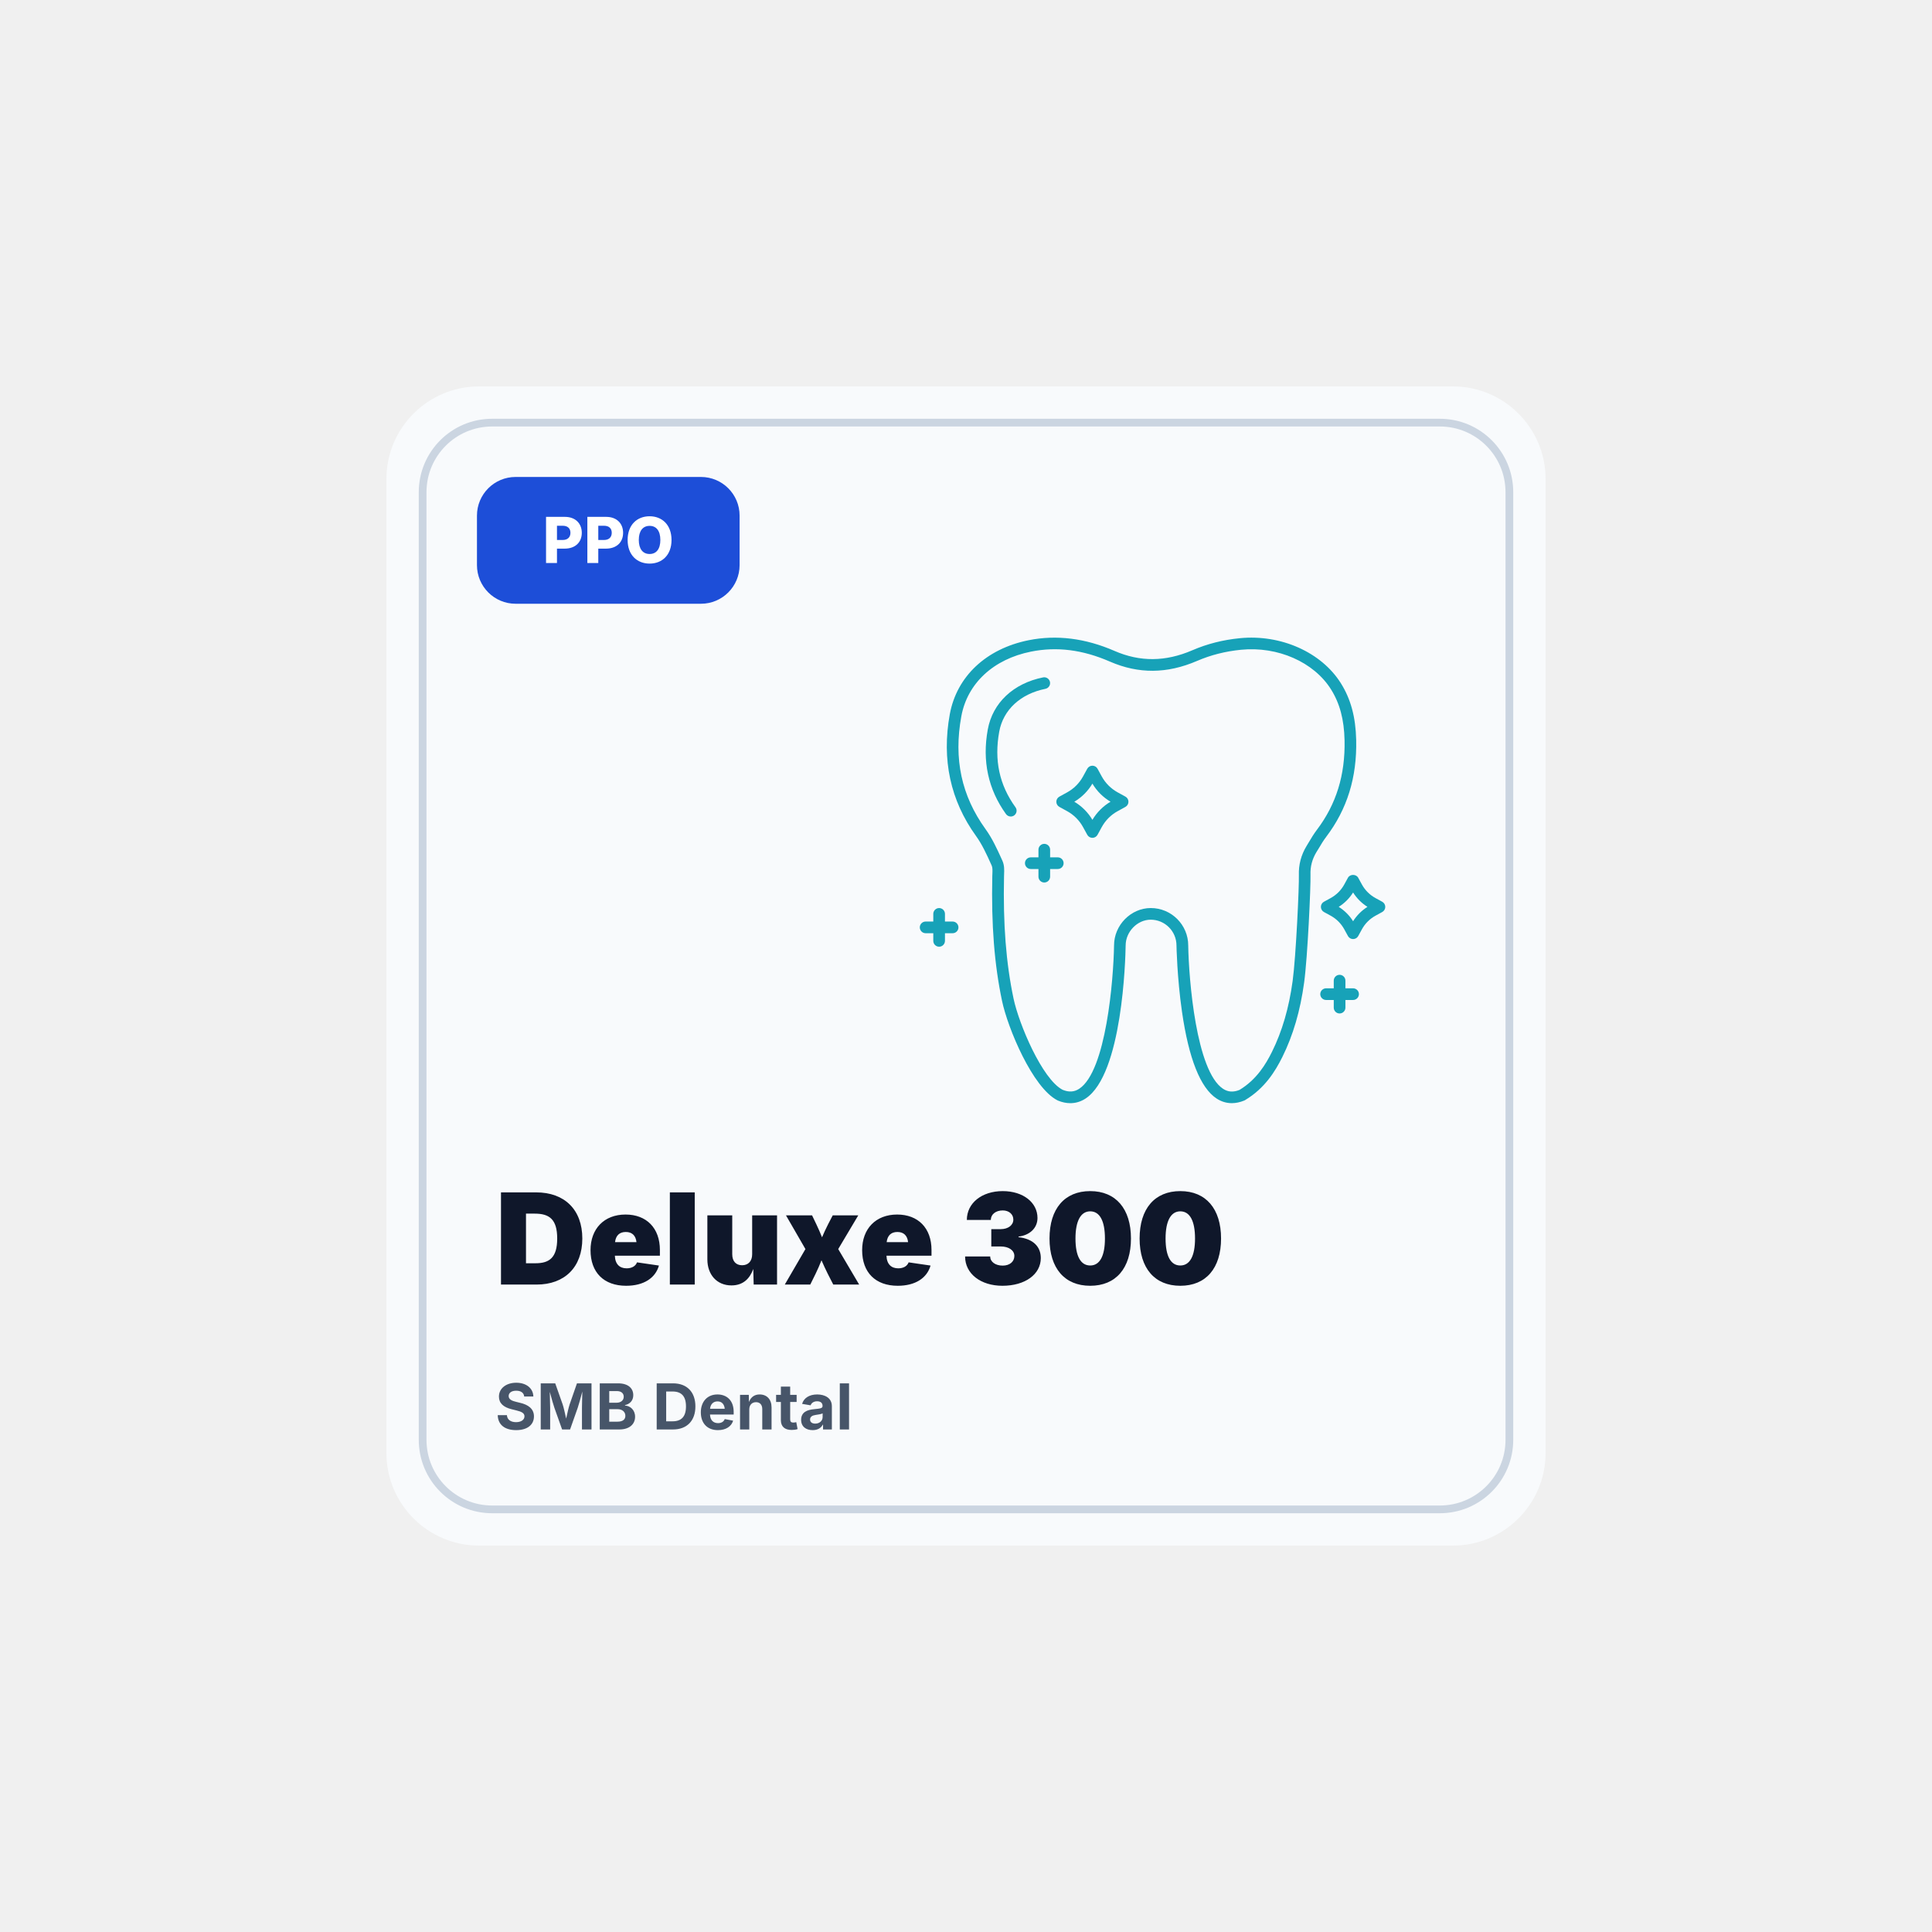
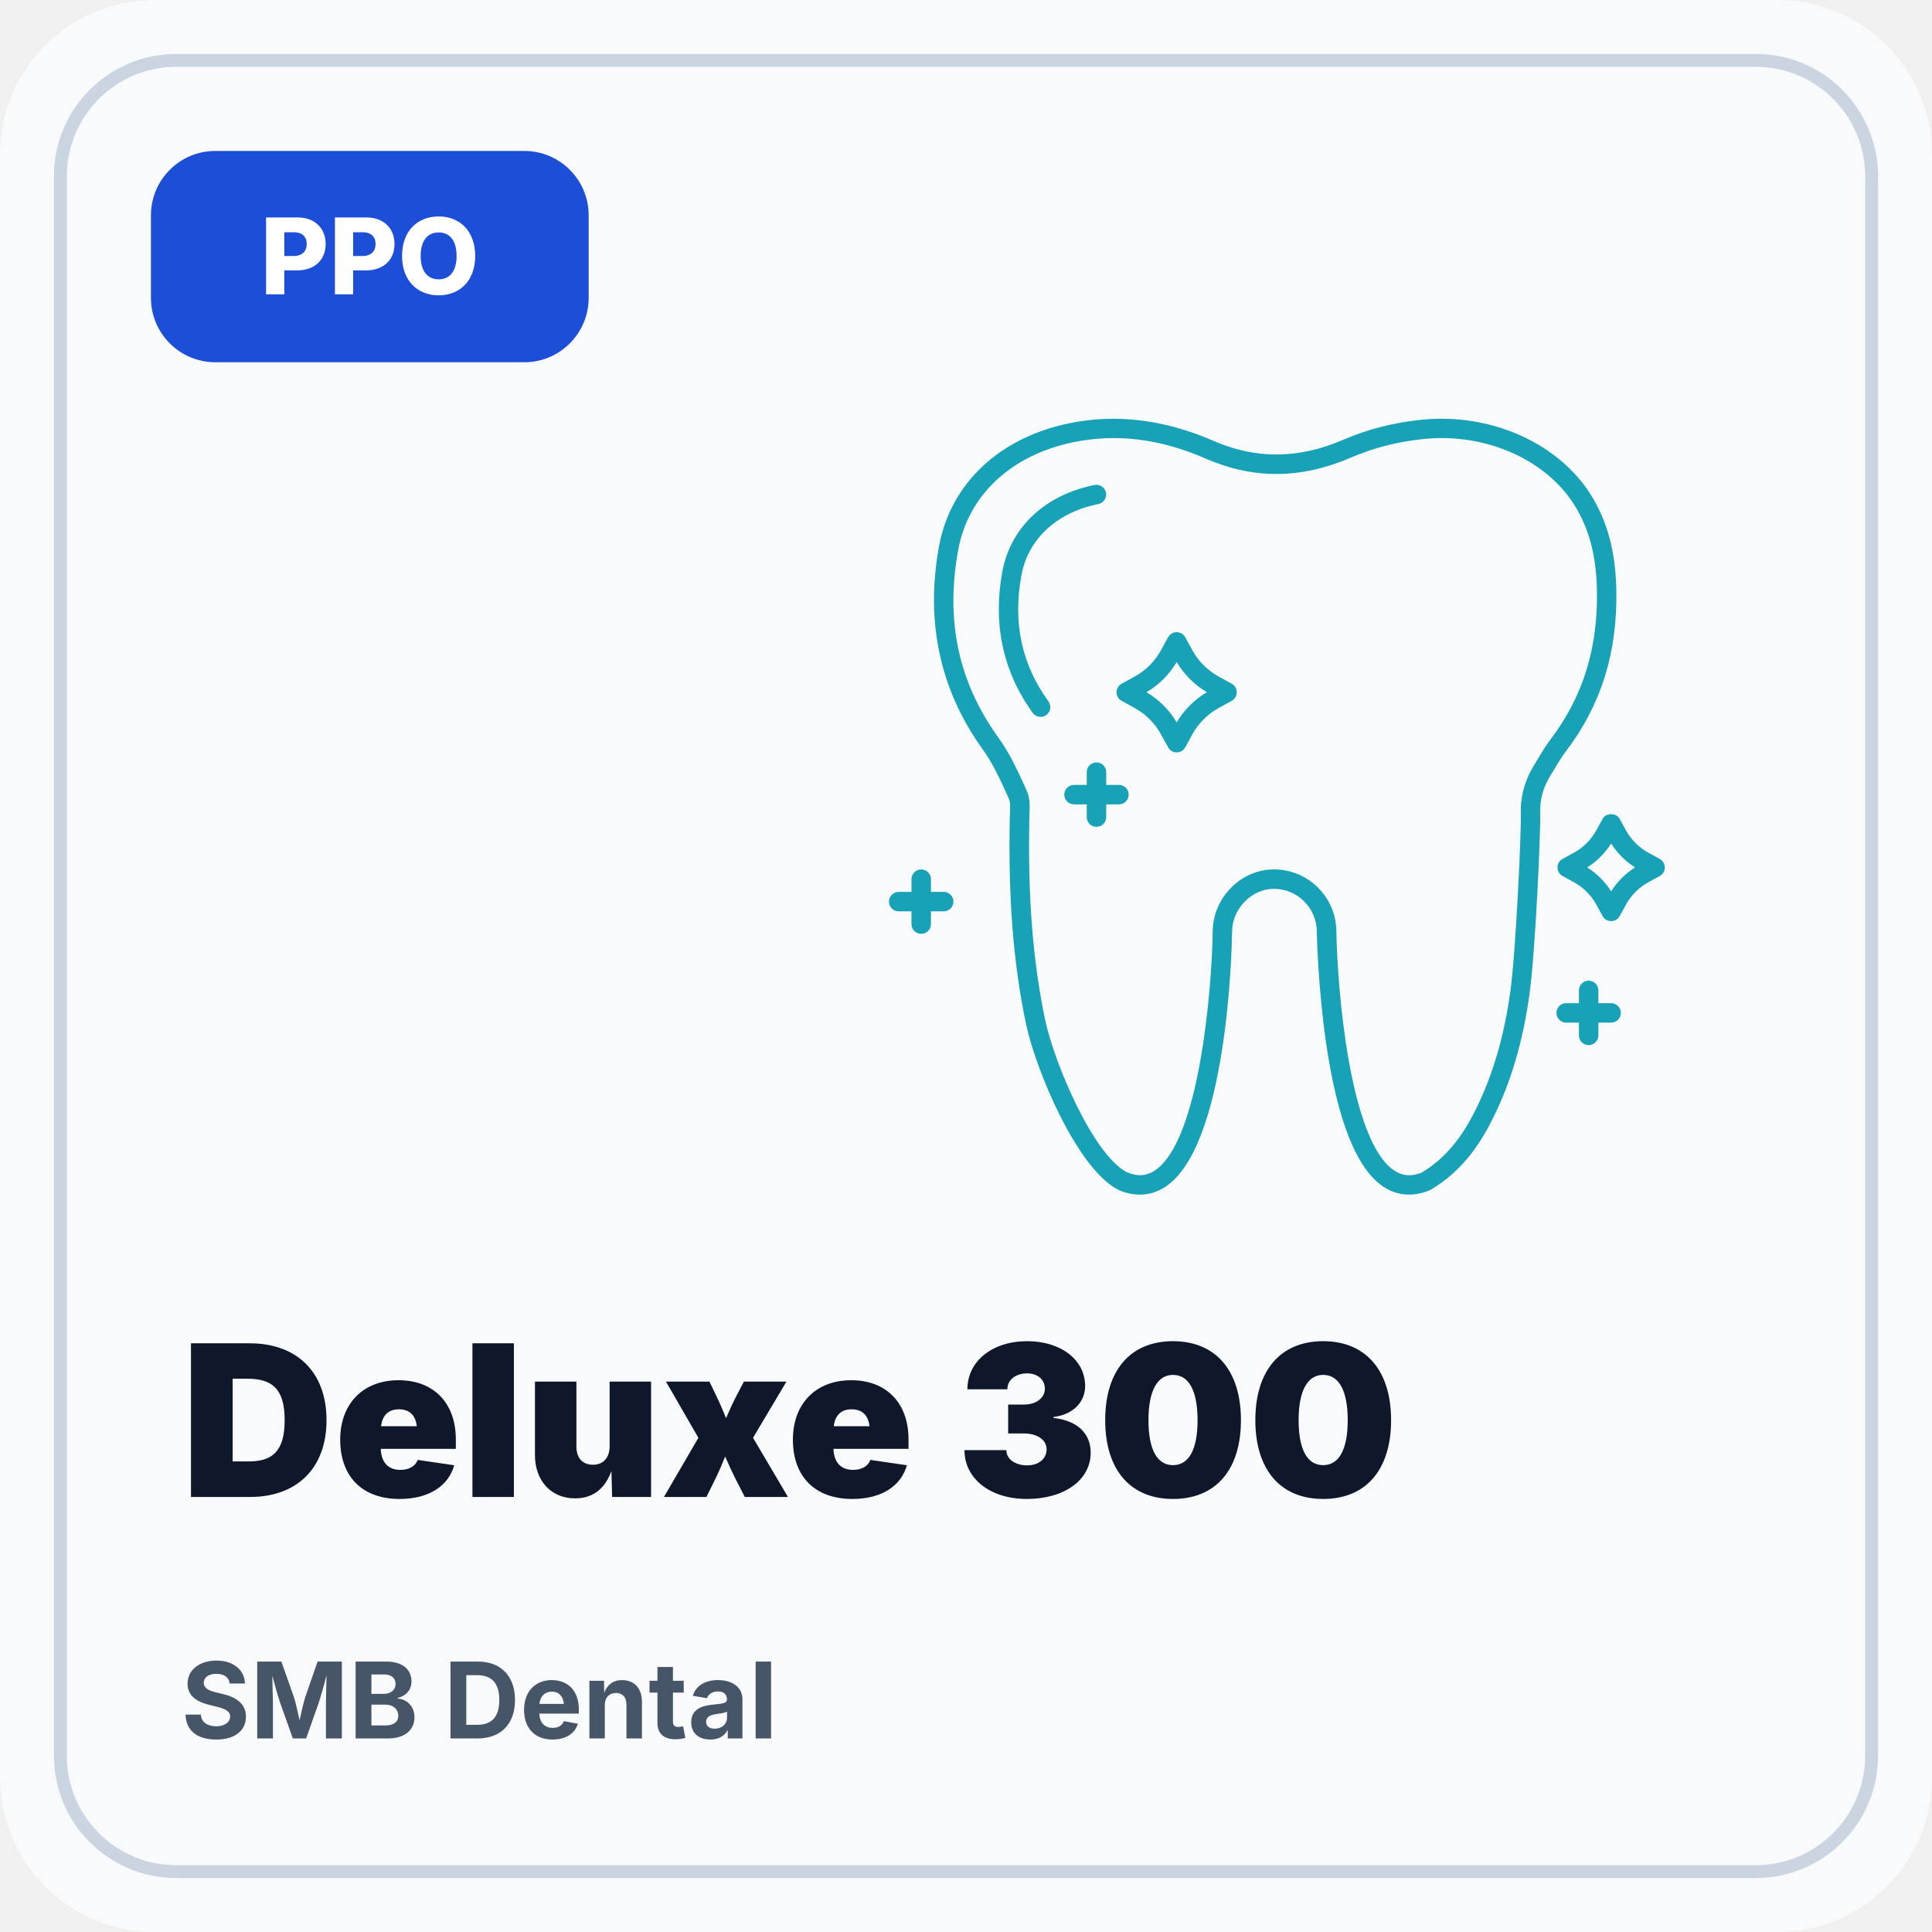
- <svg xmlns="http://www.w3.org/2000/svg" viewBox="0 0 500 500">
+ <svg xmlns="http://www.w3.org/2000/svg" viewBox="100 100 300 300">
  <defs>
    <symbol id="toothIcon" viewBox="0 0 100 100">
      <path d="m78.785 46.289c0.41-0.695 0.801-1.348 1.266-1.957 3.606-4.754 5.289-10.184 5.148-16.602-0.086-3.922-0.922-7.016-2.629-9.738-3.332-5.309-10.281-8.406-17.305-7.711-2.918 0.289-5.582 0.965-8.145 2.07-4.598 1.98-8.965 2.016-13.344 0.105-4.988-2.172-9.934-2.789-14.703-1.828-7.277 1.461-12.328 6.207-13.512 12.695-1.41 7.746 0.102 14.758 4.492 20.844 1.055 1.461 1.824 3.16 2.566 4.801l0.133 0.297c0.152 0.336 0.129 0.871 0.109 1.391l-0.016 0.41c-0.18 8.328 0.352 15.121 1.672 21.375 0.98 4.637 5.215 14.852 9.492 17.027 0.012 0.008 0.023 0.004 0.035 0.012 0.012 0.008 0.02 0.016 0.031 0.023 0.73 0.305 1.449 0.453 2.144 0.453 0.922 0 1.801-0.266 2.606-0.793 6.336-4.152 6.836-23.969 6.871-26.23 0-2.352 2.004-4.418 4.293-4.418 2.438 0 4.418 1.98 4.418 4.434 0 0.055 0.098 5.484 0.941 11.328 1.164 8.059 3.16 13.066 5.93 14.883 0.805 0.527 1.688 0.793 2.606 0.793 0.695 0 1.414-0.152 2.144-0.453 0.043-0.02 0.086-0.039 0.129-0.066 3.426-2.047 5.215-5.027 6.391-7.394 1.844-3.719 3.066-7.891 3.731-12.75 0.598-4.352 1.152-16.594 1.09-18.484-0.047-1.398 0.289-2.672 1.027-3.887zm-1.719-1.02-0.367 0.613c-0.938 1.539-1.379 3.223-1.32 4.996 0.059 1.719-0.492 13.91-1.07 18.145-0.637 4.641-1.793 8.609-3.539 12.133-1.047 2.109-2.621 4.75-5.562 6.527-1.07 0.43-1.969 0.367-2.82-0.191-4.617-3.027-5.875-18.766-5.969-24.555 0-3.539-2.879-6.418-6.418-6.418-3.41 0-6.293 2.938-6.293 6.398-0.094 5.809-1.348 21.543-5.969 24.57-0.859 0.562-1.766 0.617-2.848 0.176-3.508-1.828-7.488-11.281-8.406-15.637-1.285-6.102-1.805-12.746-1.629-20.922l0.012-0.375c0.027-0.719 0.062-1.531-0.285-2.301l-0.133-0.297c-0.785-1.73-1.598-3.523-2.769-5.144-4.117-5.707-5.477-12.023-4.144-19.312 1.031-5.652 5.492-9.801 11.938-11.094 4.422-0.887 8.84-0.332 13.512 1.703 4.914 2.141 9.801 2.106 14.934-0.105 2.371-1.02 4.844-1.648 7.551-1.918 6.285-0.621 12.477 2.106 15.41 6.785 1.508 2.402 2.246 5.172 2.324 8.719 0.129 5.949-1.422 10.969-4.742 15.352-0.535 0.703-0.973 1.441-1.395 2.152z" fill="#17a2b8" />
      <path d="m24.035 26.289c0.68-3.731 3.637-6.473 7.91-7.332 0.543-0.109 0.895-0.637 0.785-1.176s-0.637-0.891-1.176-0.785c-5.109 1.027-8.652 4.367-9.484 8.934-0.98 5.383 0.07 10.258 3.125 14.492 0.195 0.27 0.5 0.414 0.812 0.414 0.203 0 0.406-0.062 0.586-0.188 0.449-0.324 0.551-0.949 0.227-1.395-2.766-3.828-3.676-8.07-2.785-12.965z" fill="#17a2b8" />
      <path d="m89.66 55.441-1.156-0.633c-0.984-0.539-1.789-1.344-2.328-2.328l-0.633-1.156c-0.352-0.641-1.402-0.641-1.754 0l-0.633 1.156c-0.539 0.984-1.344 1.789-2.328 2.328l-1.156 0.633c-0.32 0.176-0.52 0.512-0.52 0.879 0 0.363 0.199 0.703 0.52 0.879l1.156 0.633c0.984 0.539 1.789 1.344 2.328 2.328l0.633 1.156c0.176 0.32 0.512 0.52 0.879 0.52 0.363 0 0.703-0.199 0.879-0.52l0.633-1.156c0.539-0.984 1.344-1.789 2.328-2.328l1.156-0.633c0.32-0.176 0.52-0.512 0.52-0.879-0.004-0.367-0.203-0.703-0.523-0.879zm-4.992 3.336c-0.625-0.996-1.465-1.832-2.461-2.461 0.996-0.625 1.836-1.465 2.461-2.461 0.625 0.996 1.465 1.832 2.461 2.461-0.996 0.629-1.836 1.469-2.461 2.461z" fill="#17a2b8" />
      <path d="m45.656 37.426-1.324-0.727c-1.152-0.633-2.098-1.574-2.731-2.727l-0.723-1.324c-0.176-0.32-0.512-0.52-0.879-0.52-0.363 0-0.703 0.199-0.879 0.52l-0.727 1.324c-0.633 1.152-1.574 2.098-2.731 2.731l-1.324 0.727c-0.32 0.176-0.52 0.512-0.52 0.879 0 0.363 0.199 0.703 0.52 0.879l1.324 0.727c1.152 0.633 2.098 1.574 2.731 2.731l0.727 1.324c0.176 0.32 0.512 0.52 0.879 0.52s0.703-0.199 0.879-0.52l0.723-1.324c0.633-1.152 1.574-2.098 2.731-2.731l1.324-0.727c0.32-0.176 0.52-0.512 0.52-0.879 0-0.371-0.199-0.711-0.52-0.883zm-5.656 3.977c-0.758-1.281-1.824-2.344-3.102-3.102 1.281-0.758 2.344-1.82 3.102-3.102 0.758 1.281 1.824 2.344 3.102 3.102-1.277 0.758-2.34 1.824-3.102 3.102z" fill="#17a2b8" />
      <path d="m82.355 67.961c-0.551 0-1 0.449-1 1v1.312h-1.312c-0.551 0-1 0.449-1 1 0 0.551 0.449 1 1 1h1.312v1.312c0 0.551 0.449 1 1 1s1-0.449 1-1v-1.312h1.312c0.551 0 1-0.449 1-1 0-0.551-0.449-1-1-1h-1.312v-1.312c0-0.555-0.449-1-1-1z" fill="#17a2b8" />
      <path d="m13.734 63.145c0.551 0 1-0.449 1-1v-1.312h1.312c0.551 0 1-0.449 1-1s-0.449-1-1-1h-1.312v-1.312c0-0.551-0.449-1-1-1s-1 0.449-1 1v1.312h-1.312c-0.551 0-1 0.449-1 1s0.449 1 1 1h1.312v1.312c0 0.551 0.449 1 1 1z" fill="#17a2b8" />
      <path d="m34.066 47.832h-1.312v-1.312c0-0.551-0.449-1-1-1-0.551 0-1 0.449-1 1v1.312h-1.312c-0.551 0-1 0.449-1 1s0.449 1 1 1h1.312v1.312c0 0.551 0.449 1 1 1 0.551 0 1-0.449 1-1v-1.312h1.312c0.551 0 1-0.449 1-1-0.004-0.551-0.449-1-1-1z" fill="#17a2b8" />
    </symbol>
  </defs>
  <rect width="300" height="300" rx="24" fill="#F8FAFC" x="100" y="100" style="stroke-width: 1;" />
  <rect x="109.375" y="109.375" width="281.25" height="281.25" rx="18" fill="none" stroke="#CBD5E1" stroke-width="2" style="stroke-width: 2;" />
  <rect x="123.438" y="123.438" width="67.969" height="32.813" rx="10" fill="#1D4ED8" style="stroke-width: 1;" />
  <text x="157.422" y="145.703" text-anchor="middle" font-size="14" font-weight="800" font-family="Inter, ui-sans-serif, system-ui, -apple-system, Segoe UI, Roboto, Arial" fill="#FFFFFF" style="white-space: pre; stroke-width: 1; font-size: 16.4px;">PPO</text>
  <use href="#toothIcon" width="74" height="74" transform="matrix(2.040992, 0, 0, 2.040992, 222.3012, 149.6374)" style="" />
  <text x="128.125" y="332.448" font-size="28" font-weight="900" font-family="Inter, ui-sans-serif, system-ui, -apple-system, Segoe UI, Roboto, Arial" fill="#0F172A" style="white-space: pre; stroke-width: 1; font-size: 32.8px;">Deluxe 300</text>
  <text x="128.125" y="369.948" font-size="14" font-weight="700" font-family="Inter, ui-sans-serif, system-ui, -apple-system, Segoe UI, Roboto, Arial" fill="#475569" style="white-space: pre; stroke-width: 1; font-size: 16.4px;">SMB Dental</text>
</svg>
